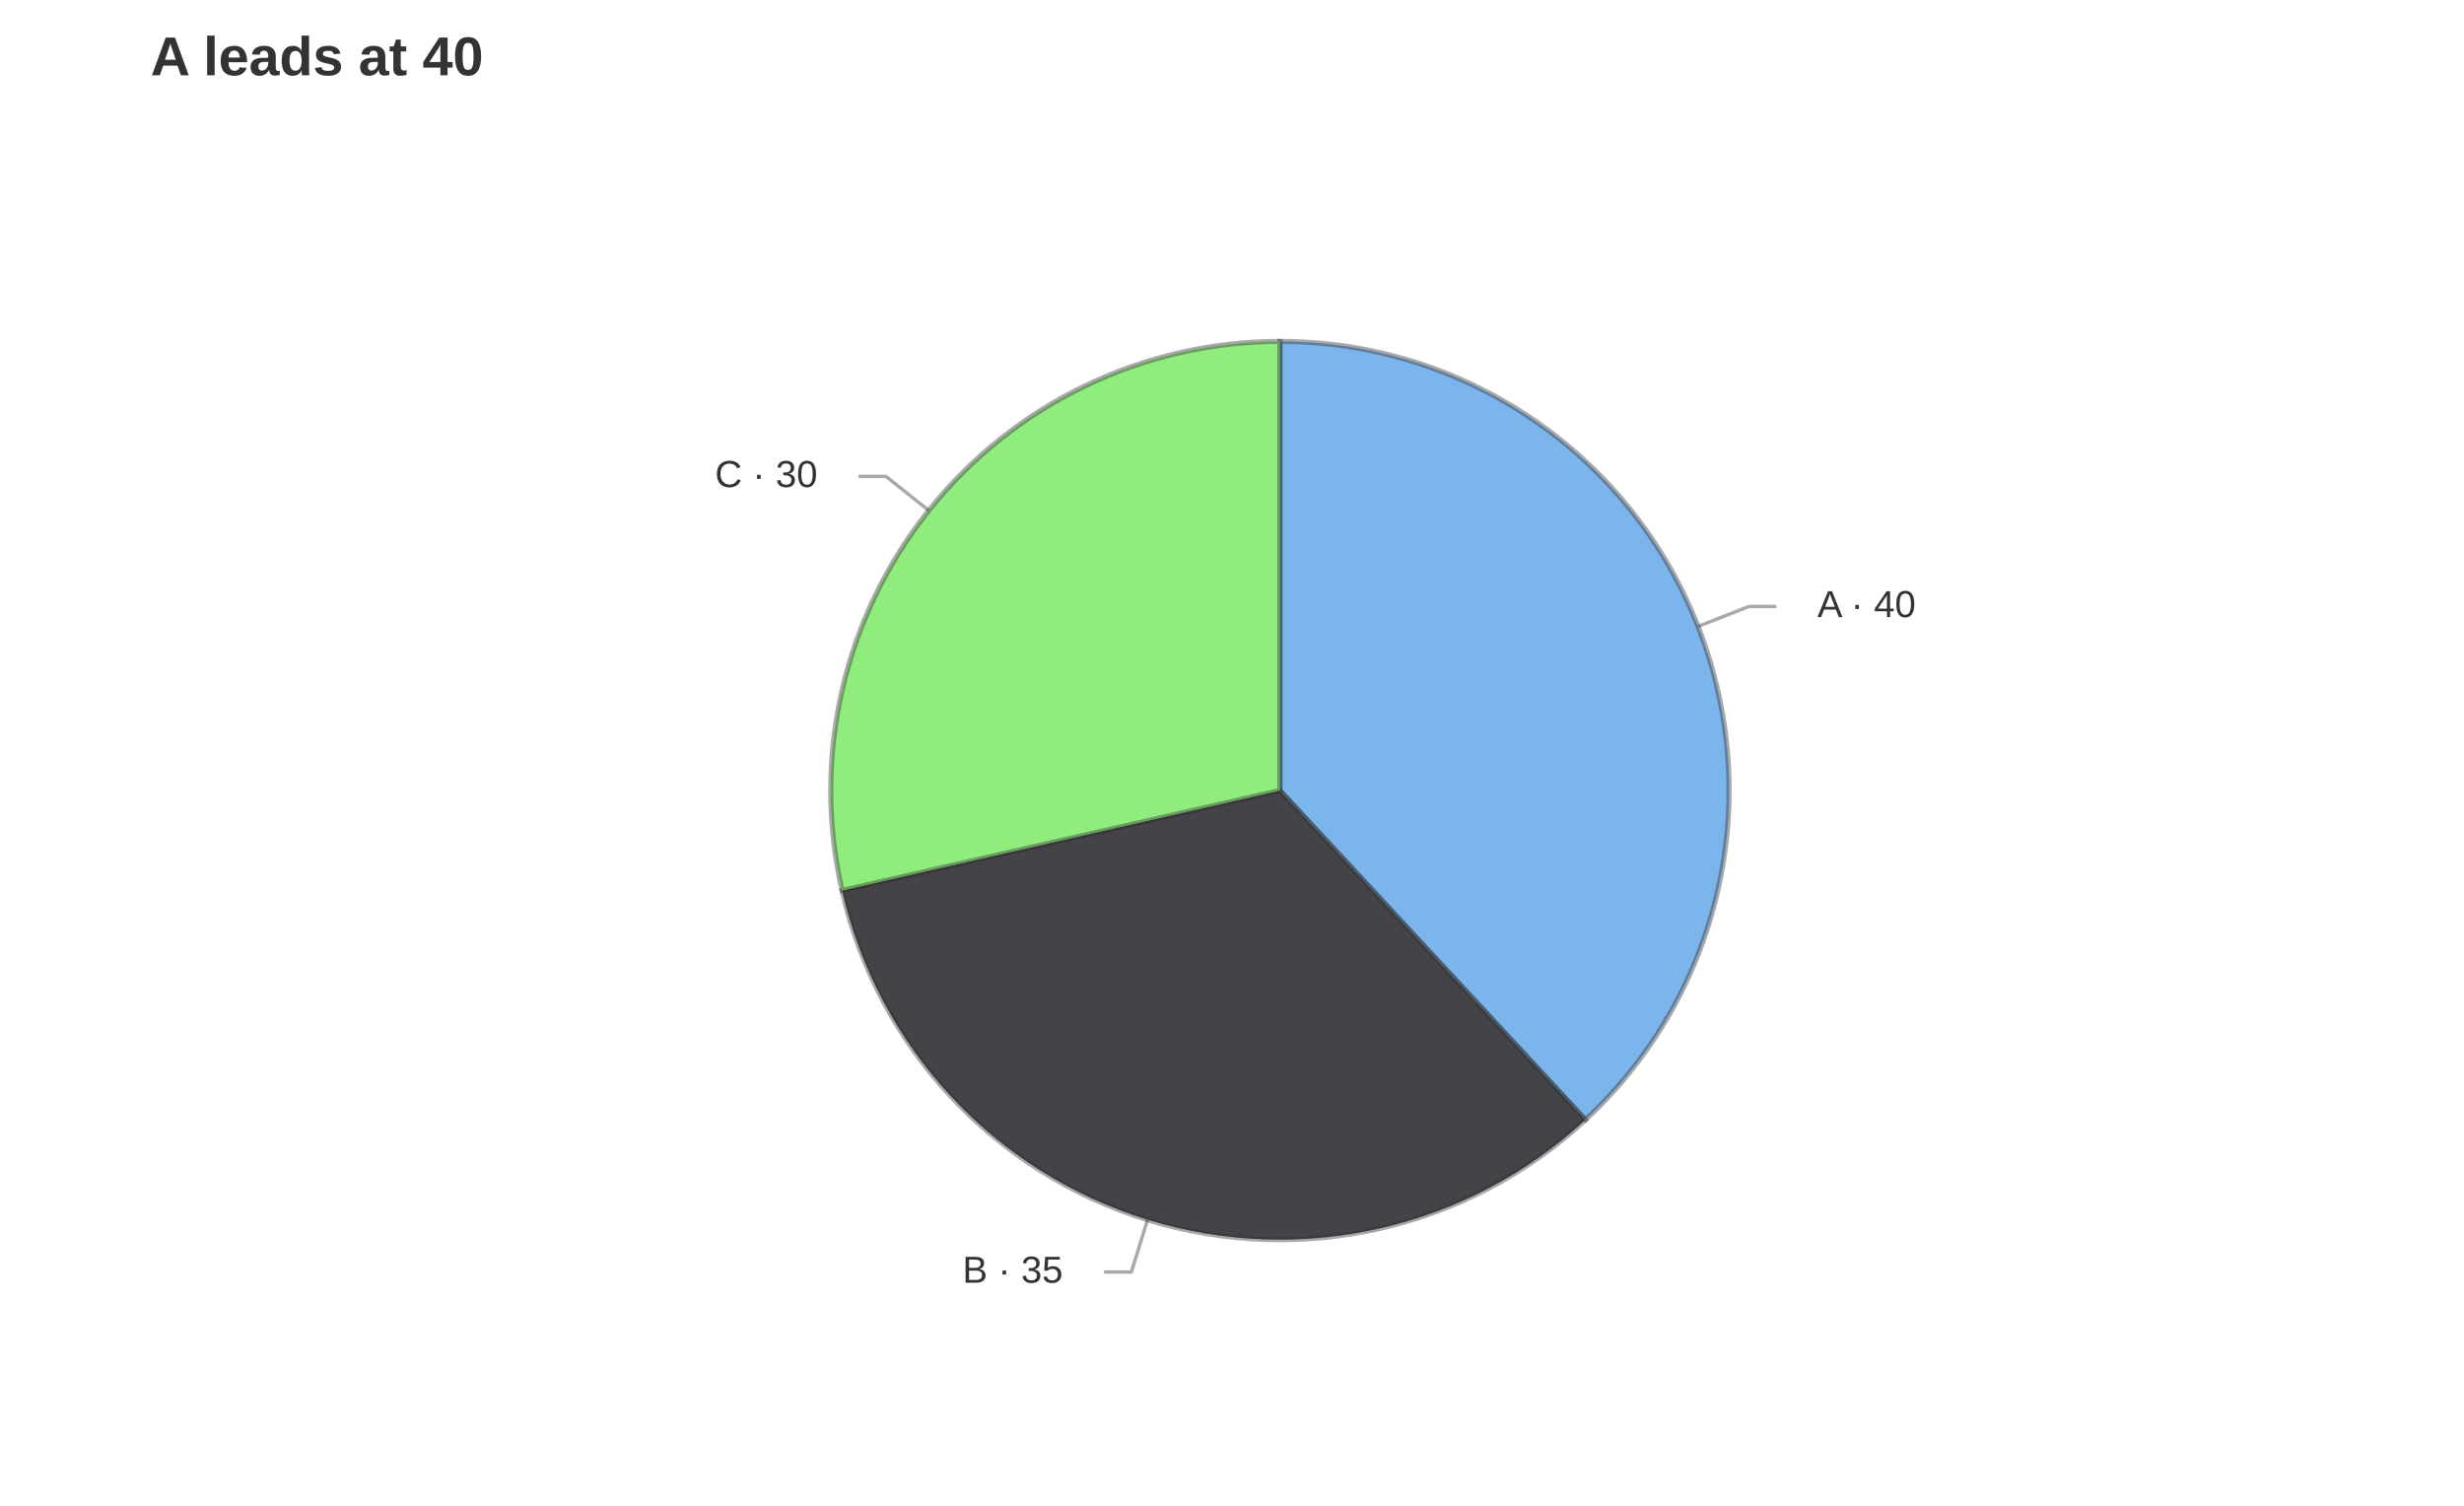
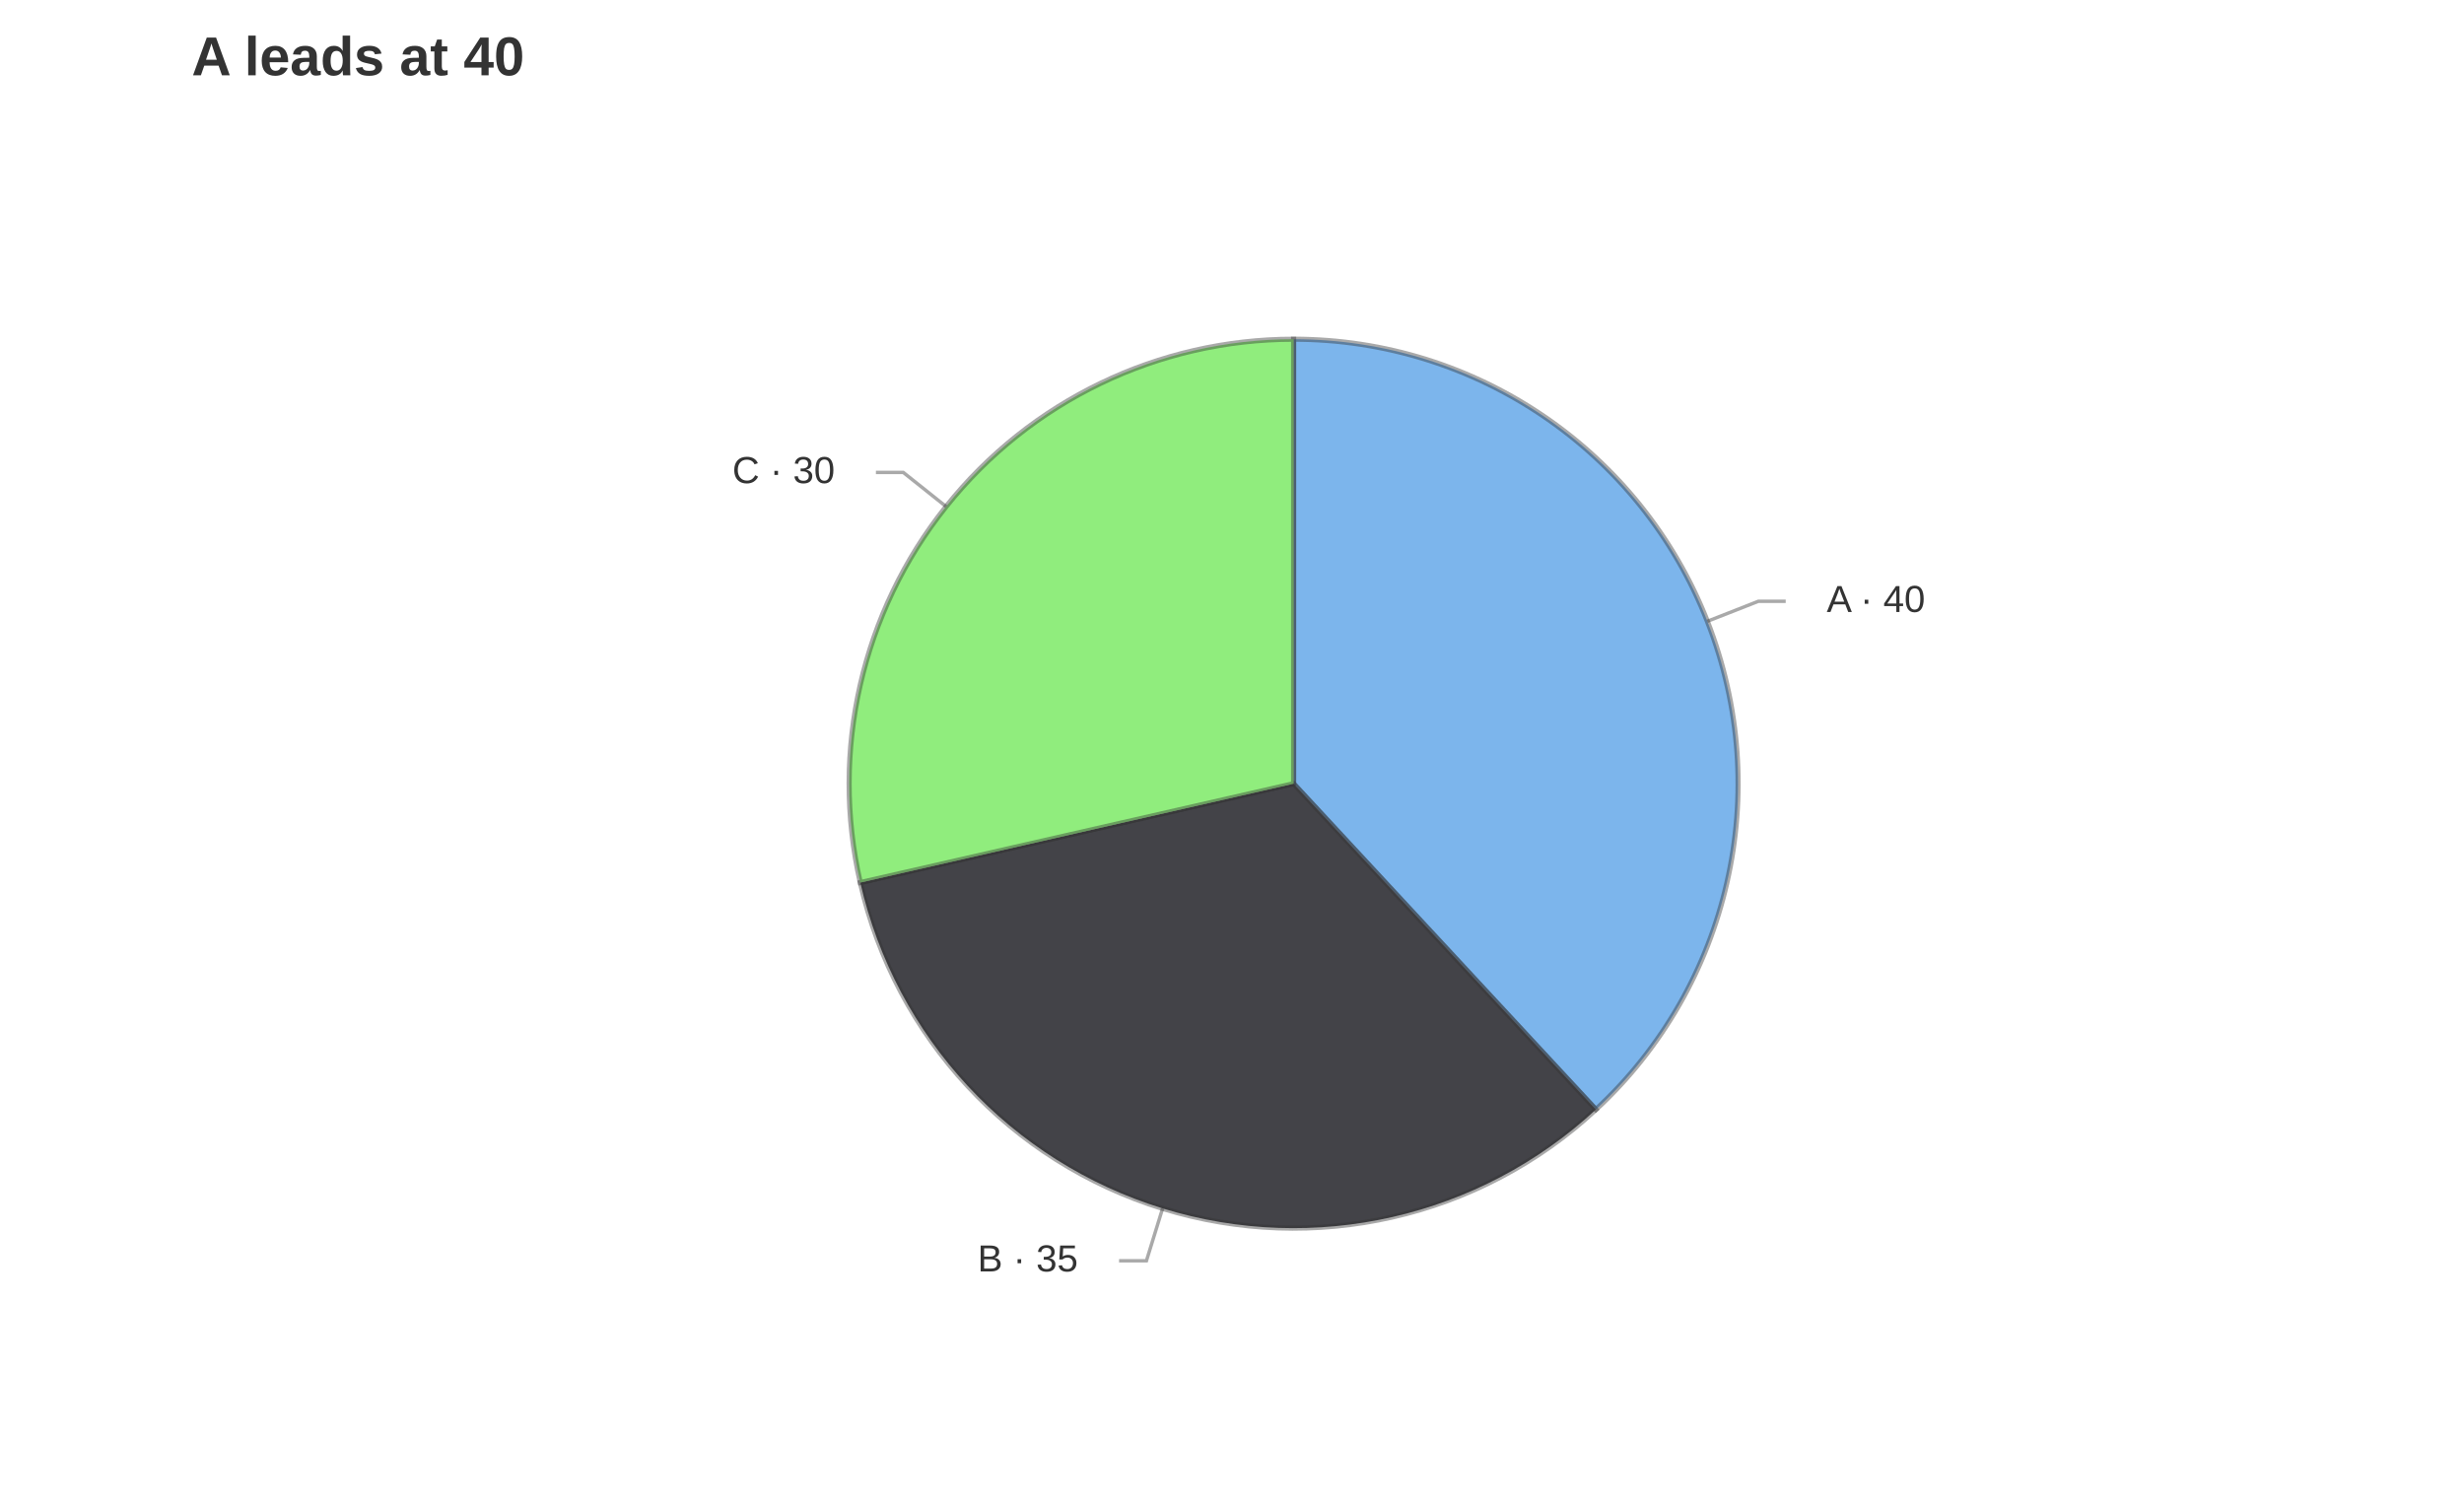
<svg xmlns="http://www.w3.org/2000/svg" width="720" height="440" viewBox="0 0 720 440" role="img" aria-label="pie chart: A leads at 40, 3 slices" aria-labelledby="mv-b5d15cbc51f2b051-title" aria-describedby="mv-b5d15cbc51f2b051-desc" data-markvis="2" data-chart-type="pie" data-id="mv-b5d15cbc51f2b051" font-family="Arial, Helvetica, &quot;Segoe UI&quot;, sans-serif" font-size="12">
-   <text x="44" y="22" text-anchor="start" font-size="16" font-weight="600" fill="#333333">A leads at 40</text>
+   <text x="56" y="22" text-anchor="start" font-size="16" font-weight="600" fill="#333333">A leads at 40</text>
  <g aria-hidden="true">
-     <path d="M374 231 L374 99.76 A131.24 131.24 0 0 1 463.27 327.21 Z" fill="#7cb5ec" stroke="#333333" stroke-opacity="0.42" stroke-width="1.5" data-label="A" data-raw-value="40" />
-     <path d="M374 231 L463.27 327.21 A131.24 131.24 0 0 1 246.05 260.2 Z" fill="#434348" stroke="#333333" stroke-opacity="0.42" stroke-width="1.5" data-label="B" data-raw-value="35" />
-     <path d="M374 231 L246.05 260.2 A131.24 131.24 0 0 1 374 99.76 Z" fill="#90ed7d" stroke="#333333" stroke-opacity="0.42" stroke-width="1.5" data-label="C" data-raw-value="30" />
+     <path d="M378 229 L378 99.12 A129.88 129.88 0 0 1 466.34 324.21 Z" fill="#7cb5ec" stroke="#333333" stroke-opacity="0.42" stroke-width="1.5" data-label="A" data-raw-value="40" />
+     <path d="M378 229 L466.34 324.21 A129.88 129.88 0 0 1 251.38 257.9 Z" fill="#434348" stroke="#333333" stroke-opacity="0.42" stroke-width="1.5" data-label="B" data-raw-value="35" />
+     <path d="M378 229 L251.38 257.9 A129.88 129.88 0 0 1 378 99.12 Z" fill="#90ed7d" stroke="#333333" stroke-opacity="0.42" stroke-width="1.5" data-label="C" data-raw-value="30" />
  </g>
  <g fill="none" stroke="#333333" stroke-opacity="0.42" stroke-width="1">
-     <polyline points="496.17,183.05 511.06,177.21 519.06,177.21" />
-     <polyline points="335.32,356.41 330.6,371.7 322.6,371.7" />
-     <polyline points="271.39,149.17 258.88,139.2 250.88,139.2" />
+     <polyline points="498.9,181.55 513.8,175.7 521.8,175.7" />
+     <polyline points="339.72,353.11 335,368.4 327,368.4" />
+     <polyline points="276.46,148.02 263.95,138.05 255.95,138.05" />
  </g>
  <g font-size="11" font-weight="500" fill="#333333">
-     <text x="531.06" y="177.21" text-anchor="start" dominant-baseline="middle" data-label="A">A · 40</text>
-     <text x="310.6" y="371.7" text-anchor="end" dominant-baseline="middle" data-label="B">B · 35</text>
-     <text x="238.88" y="139.2" text-anchor="end" dominant-baseline="middle" data-label="C">C · 30</text>
+     <text x="533.8" y="175.7" text-anchor="start" dominant-baseline="middle" data-label="A">A · 40</text>
+     <text x="315" y="368.4" text-anchor="end" dominant-baseline="middle" data-label="B">B · 35</text>
+     <text x="243.95" y="138.05" text-anchor="end" dominant-baseline="middle" data-label="C">C · 30</text>
  </g>
</svg>
